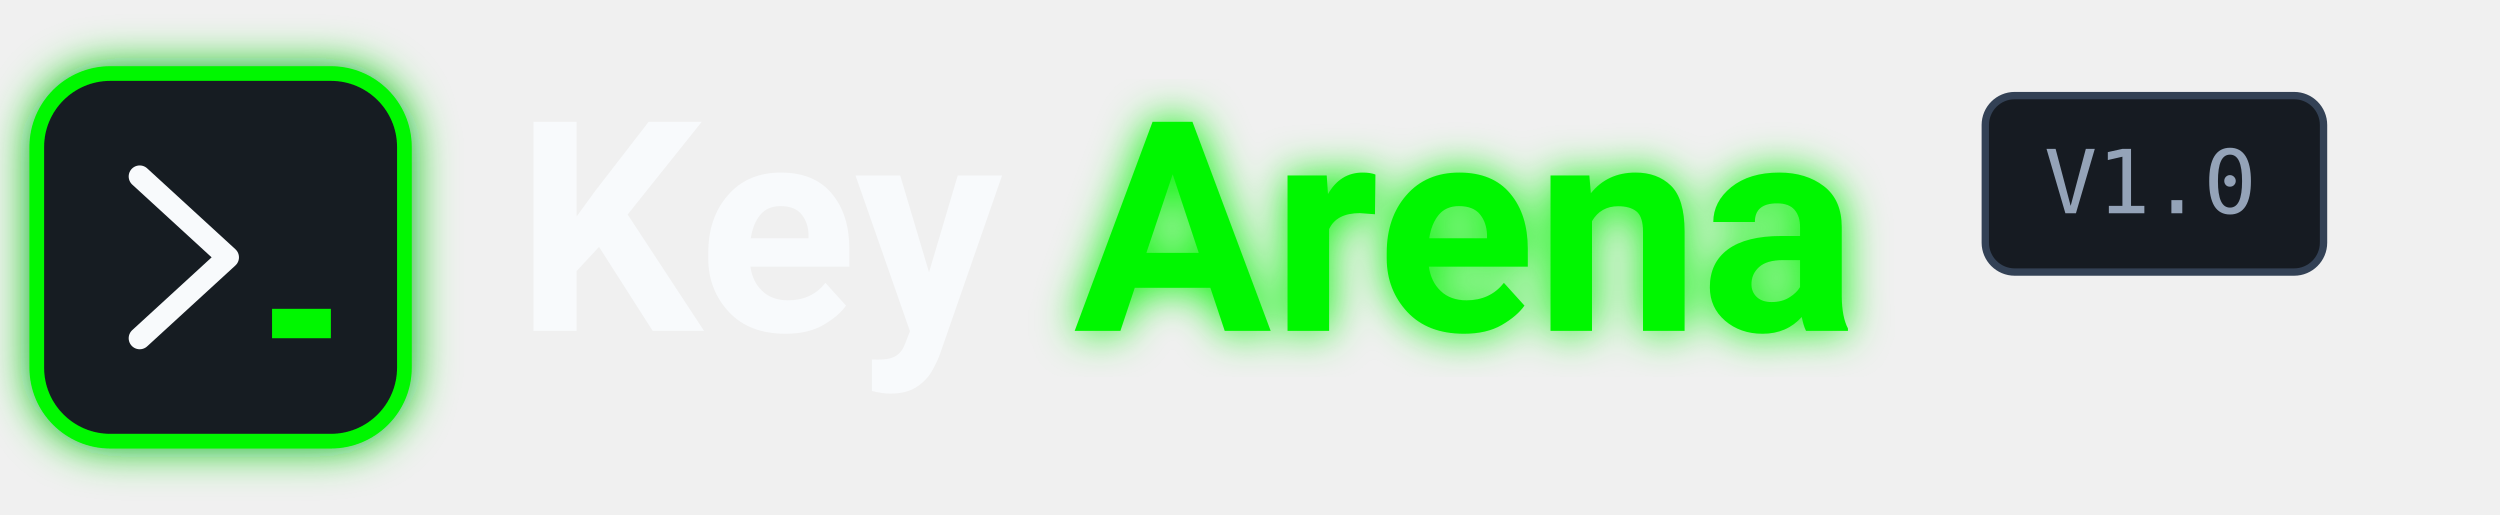
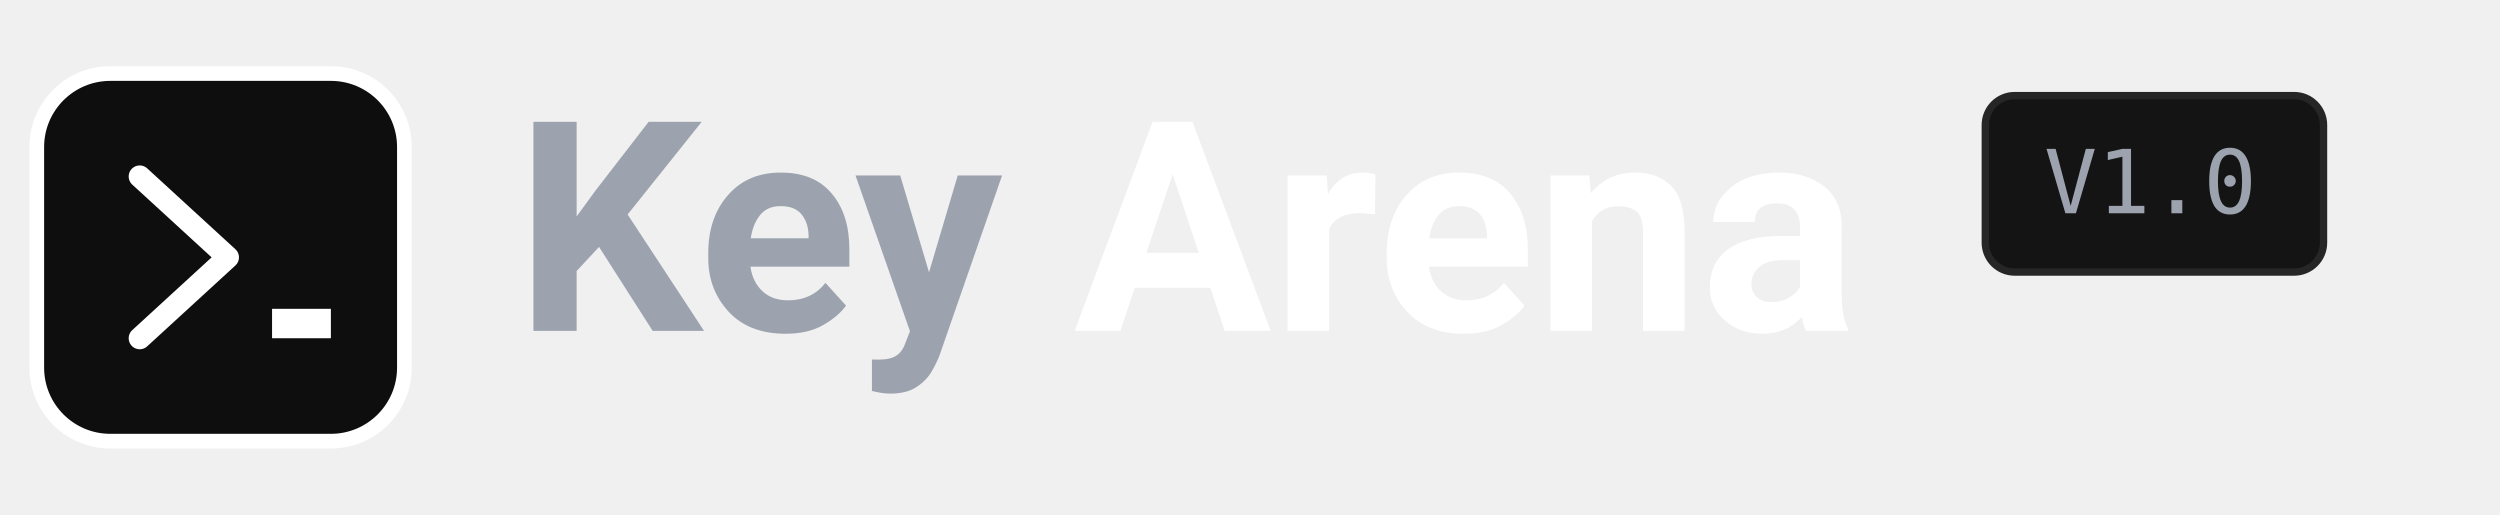
<svg xmlns="http://www.w3.org/2000/svg" viewBox="20 15 340 70" width="100%" height="100%">
-   <defs>
-     <filter id="neonGlow" x="-20%" y="-20%" width="140%" height="140%">
-       <feGaussianBlur stdDeviation="3" result="blur" />
-       <feComposite in="SourceGraphic" in2="blur" operator="over" />
-     </filter>
-   </defs>
  <g transform="translate(25, 25)">
-     <rect x="0" y="0" width="50" height="50" rx="10" fill="#161B22" stroke="#00F700" stroke-width="2" filter="url(#neonGlow)" />
-     <path d="M 14 14 L 26 25 L 14 36" fill="none" stroke="#F8FAFC" stroke-width="3" stroke-linecap="round" stroke-linejoin="round" />
-     <rect x="32" y="32" width="8" height="4" fill="#00F700">
+     <rect x="0" y="0" width="50" height="50" rx="10" fill="#0E0E0E" stroke="#FFFFFF" stroke-width="2" />
+     <path d="M 14 14 L 26 25 L 14 36" fill="none" stroke="#FFFFFF" stroke-width="3" stroke-linecap="round" stroke-linejoin="round" />
+     <rect x="32" y="32" width="8" height="4" fill="#FFFFFF">
      <animate attributeName="opacity" values="1;0;1" dur="1s" repeatCount="indefinite" />
    </rect>
  </g>
  <g transform="translate(90, 60)">
-     <text x="0" y="0" font-family="system-ui, -apple-system, 'Segoe UI', Roboto, sans-serif" font-size="40" font-weight="700" fill="#F8FAFC">Key</text>
-     <text x="76" y="0" font-family="system-ui, -apple-system, 'Segoe UI', Roboto, sans-serif" font-size="40" font-weight="700" fill="#00F700" filter="url(#neonGlow)">Arena</text>
-     <rect x="200" y="-32" width="46" height="24" rx="4" fill="#161B22" stroke="#334155" stroke-width="1" />
-     <text x="208" y="-16" font-family="monospace" font-size="12" font-weight="500" fill="#94A3B8">V1.0</text>
+     <text x="0" y="0" font-family="system-ui, -apple-system, 'Segoe UI', Roboto, sans-serif" font-size="40" font-weight="700" fill="#9CA3AF">Key</text>
+     <text x="76" y="0" font-family="system-ui, -apple-system, 'Segoe UI', Roboto, sans-serif" font-size="40" font-weight="700" fill="#FFFFFF">Arena</text>
+     <rect x="200" y="-32" width="46" height="24" rx="4" fill="#141414" stroke="#262626" stroke-width="1" />
+     <text x="208" y="-16" font-family="monospace" font-size="12" font-weight="500" fill="#9CA3AF">V1.0</text>
  </g>
</svg>
